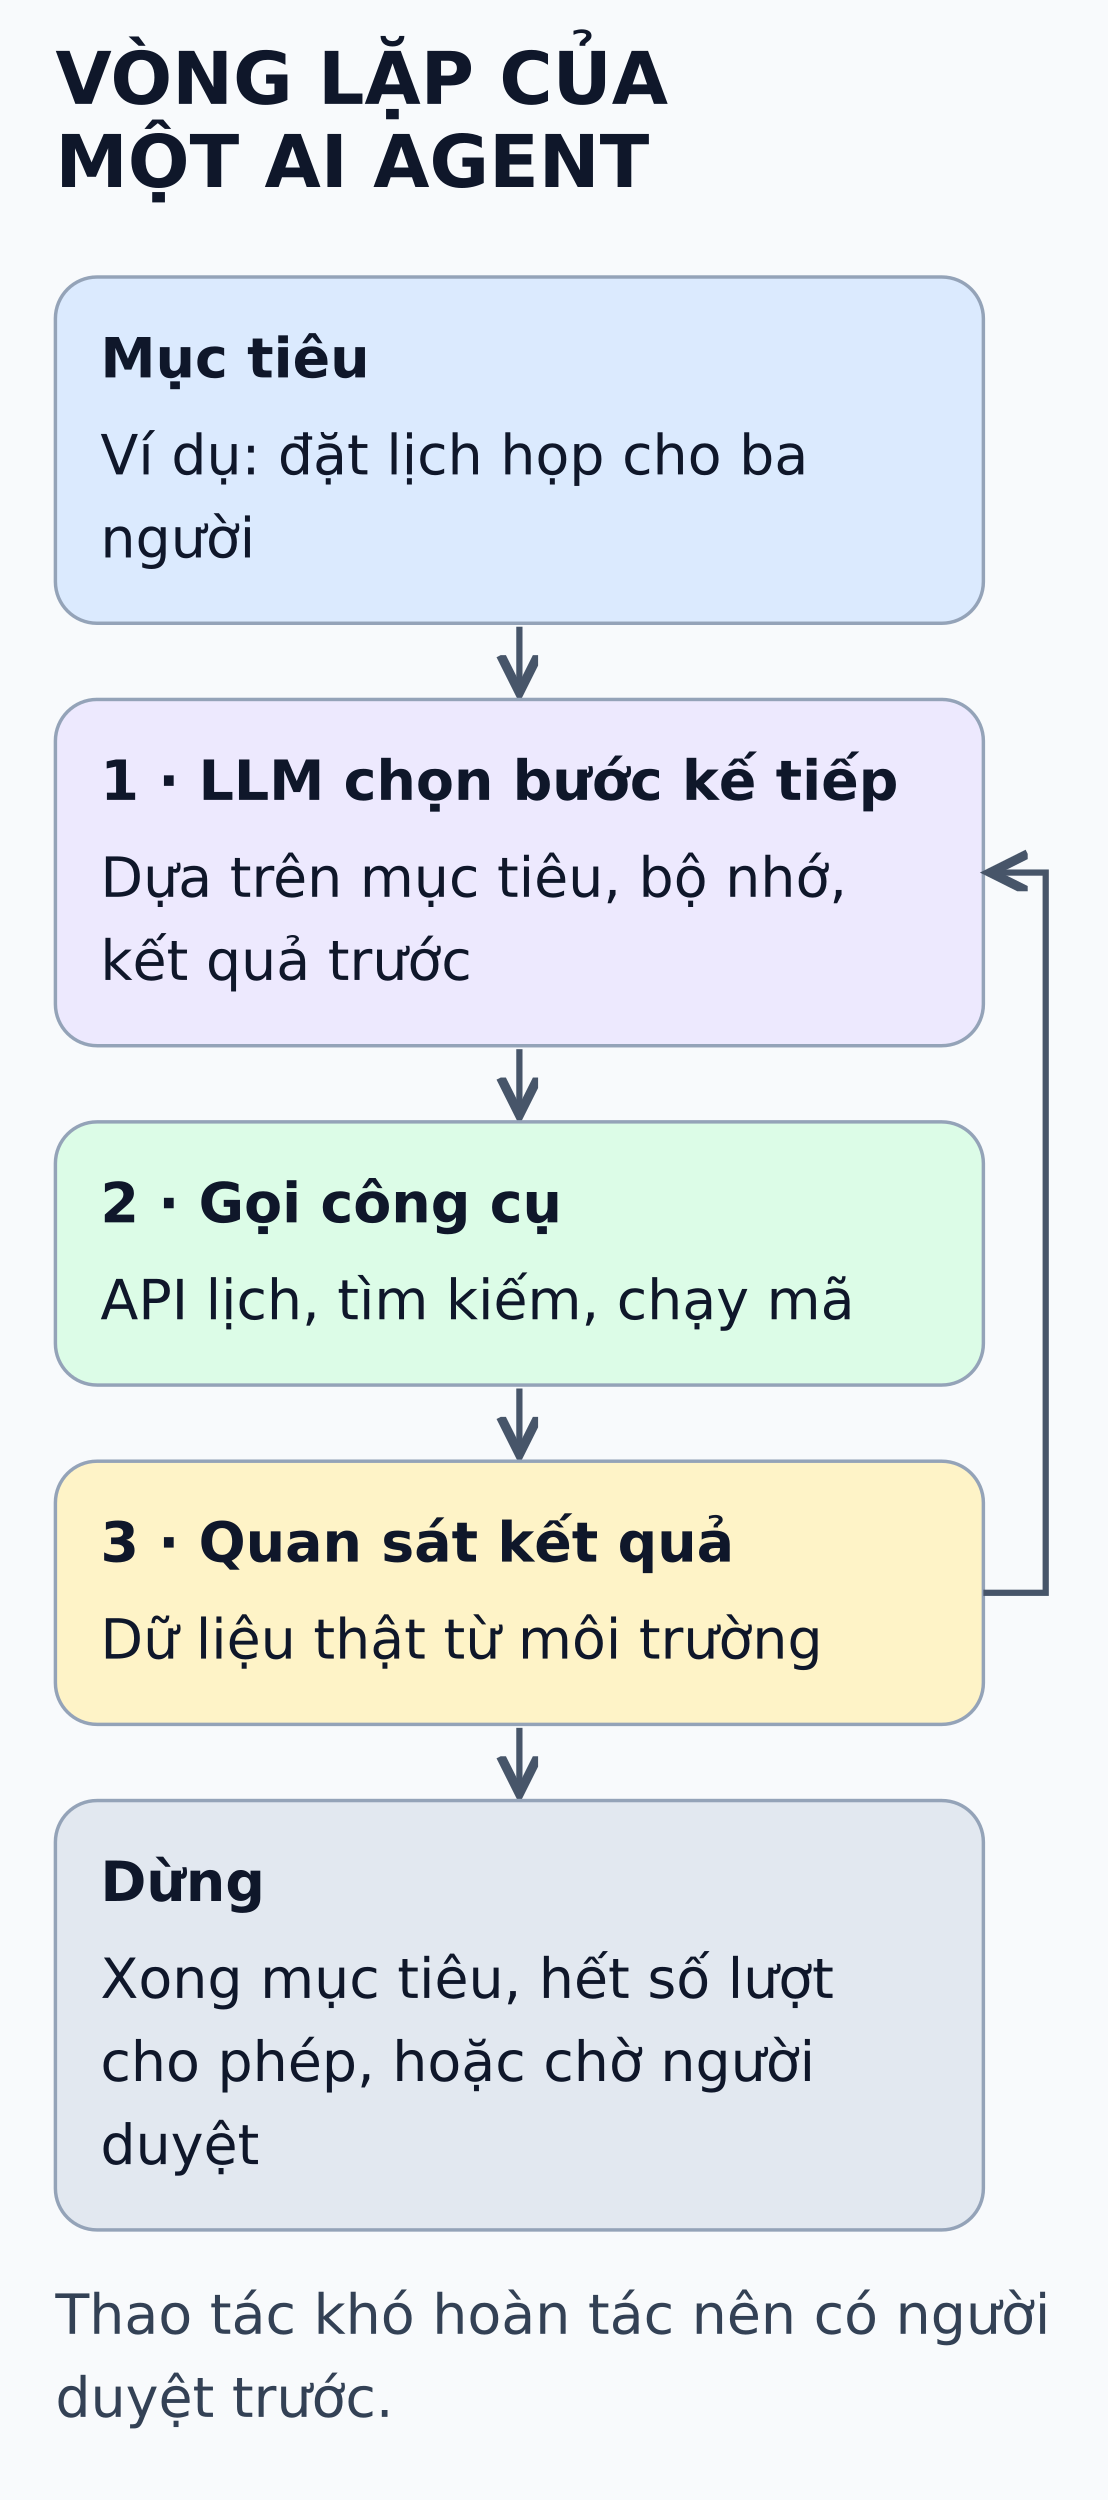
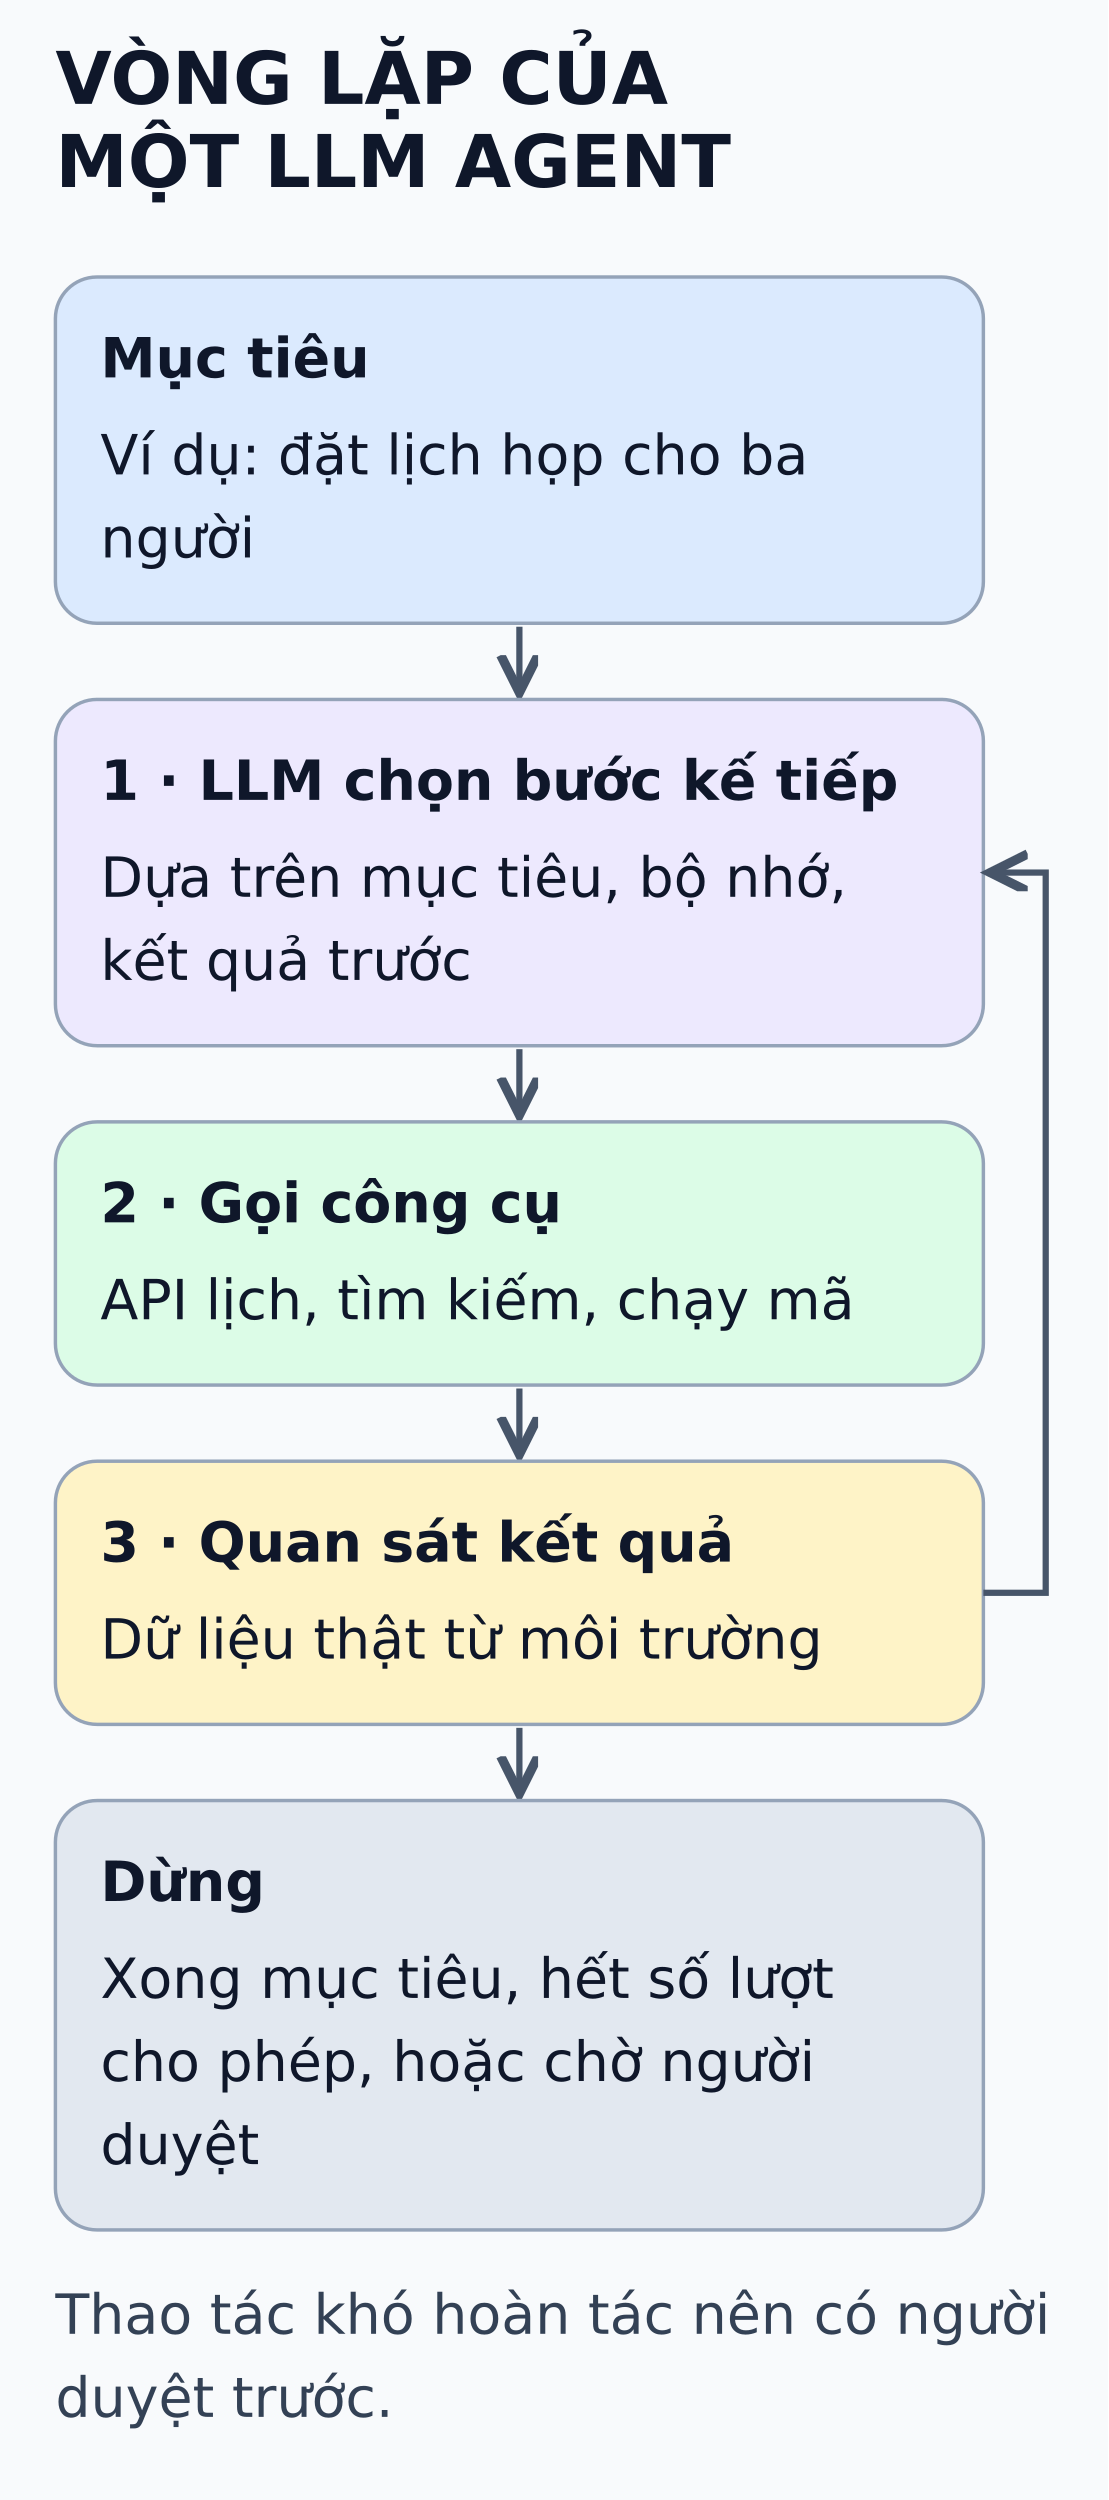
<svg xmlns="http://www.w3.org/2000/svg" viewBox="0 0 320 722" width="320" height="722" role="img" aria-labelledby="title desc">
  <defs>
    <marker id="arrow" markerWidth="8" markerHeight="8" refX="6" refY="3" orient="auto">
      <path d="M0,0 L6,3 L0,6" fill="none" stroke="#475569" stroke-width="1.5" />
    </marker>
  </defs>
  <rect width="320" height="722" fill="#f8fafc" />
  <g font-family="DejaVu Sans, Arial, sans-serif" fill="#0f172a">
    <text x="16" y="30" font-size="21" font-weight="bold">VÒNG LẶP CỦA</text>
-     <text x="16" y="54" font-size="21" font-weight="bold">MỘT AI AGENT</text>
+     <text x="16" y="54" font-size="21" font-weight="bold">MỘT LLM AGENT</text>
    <rect x="16" y="80" width="268" height="100" rx="12" fill="#dbeafe" stroke="#94a3b8" />
    <text x="29" y="109" font-size="16" font-weight="bold">Mục tiêu</text>
    <text x="29" y="137" font-size="16" font-weight="normal">Ví dụ: đặt lịch họp cho ba</text>
    <text x="29" y="161" font-size="16" font-weight="normal">người</text>
    <line x1="150" y1="181" x2="150" y2="200" stroke="#475569" stroke-width="1.8" marker-end="url(#arrow)" />
    <rect x="16" y="202" width="268" height="100" rx="12" fill="#ede9fe" stroke="#94a3b8" />
    <text x="29" y="231" font-size="16" font-weight="bold">1 · LLM chọn bước kế tiếp</text>
    <text x="29" y="259" font-size="16" font-weight="normal">Dựa trên mục tiêu, bộ nhớ,</text>
    <text x="29" y="283" font-size="16" font-weight="normal">kết quả trước</text>
    <line x1="150" y1="303" x2="150" y2="322" stroke="#475569" stroke-width="1.8" marker-end="url(#arrow)" />
    <rect x="16" y="324" width="268" height="76" rx="12" fill="#dcfce7" stroke="#94a3b8" />
    <text x="29" y="353" font-size="16" font-weight="bold">2 · Gọi công cụ</text>
    <text x="29" y="381" font-size="16" font-weight="normal">API lịch, tìm kiếm, chạy mã</text>
    <line x1="150" y1="401" x2="150" y2="420" stroke="#475569" stroke-width="1.8" marker-end="url(#arrow)" />
    <rect x="16" y="422" width="268" height="76" rx="12" fill="#fef3c7" stroke="#94a3b8" />
    <text x="29" y="451" font-size="16" font-weight="bold">3 · Quan sát kết quả</text>
    <text x="29" y="479" font-size="16" font-weight="normal">Dữ liệu thật từ môi trường</text>
    <path d="M284,460 H302 V252 H286" fill="none" stroke="#475569" stroke-width="1.8" marker-end="url(#arrow)" />
    <line x1="150" y1="499" x2="150" y2="518" stroke="#475569" stroke-width="1.8" marker-end="url(#arrow)" />
    <rect x="16" y="520" width="268" height="124" rx="12" fill="#e2e8f0" stroke="#94a3b8" />
    <text x="29" y="549" font-size="16" font-weight="bold">Dừng</text>
    <text x="29" y="577" font-size="16" font-weight="normal">Xong mục tiêu, hết số lượt</text>
    <text x="29" y="601" font-size="16" font-weight="normal">cho phép, hoặc chờ người</text>
    <text x="29" y="625" font-size="16" font-weight="normal">duyệt</text>
    <text x="16" y="674" font-size="16" font-weight="normal" fill="#334155">Thao tác khó hoàn tác nên có người</text>
    <text x="16" y="698" font-size="16" font-weight="normal" fill="#334155">duyệt trước.</text>
  </g>
</svg>
